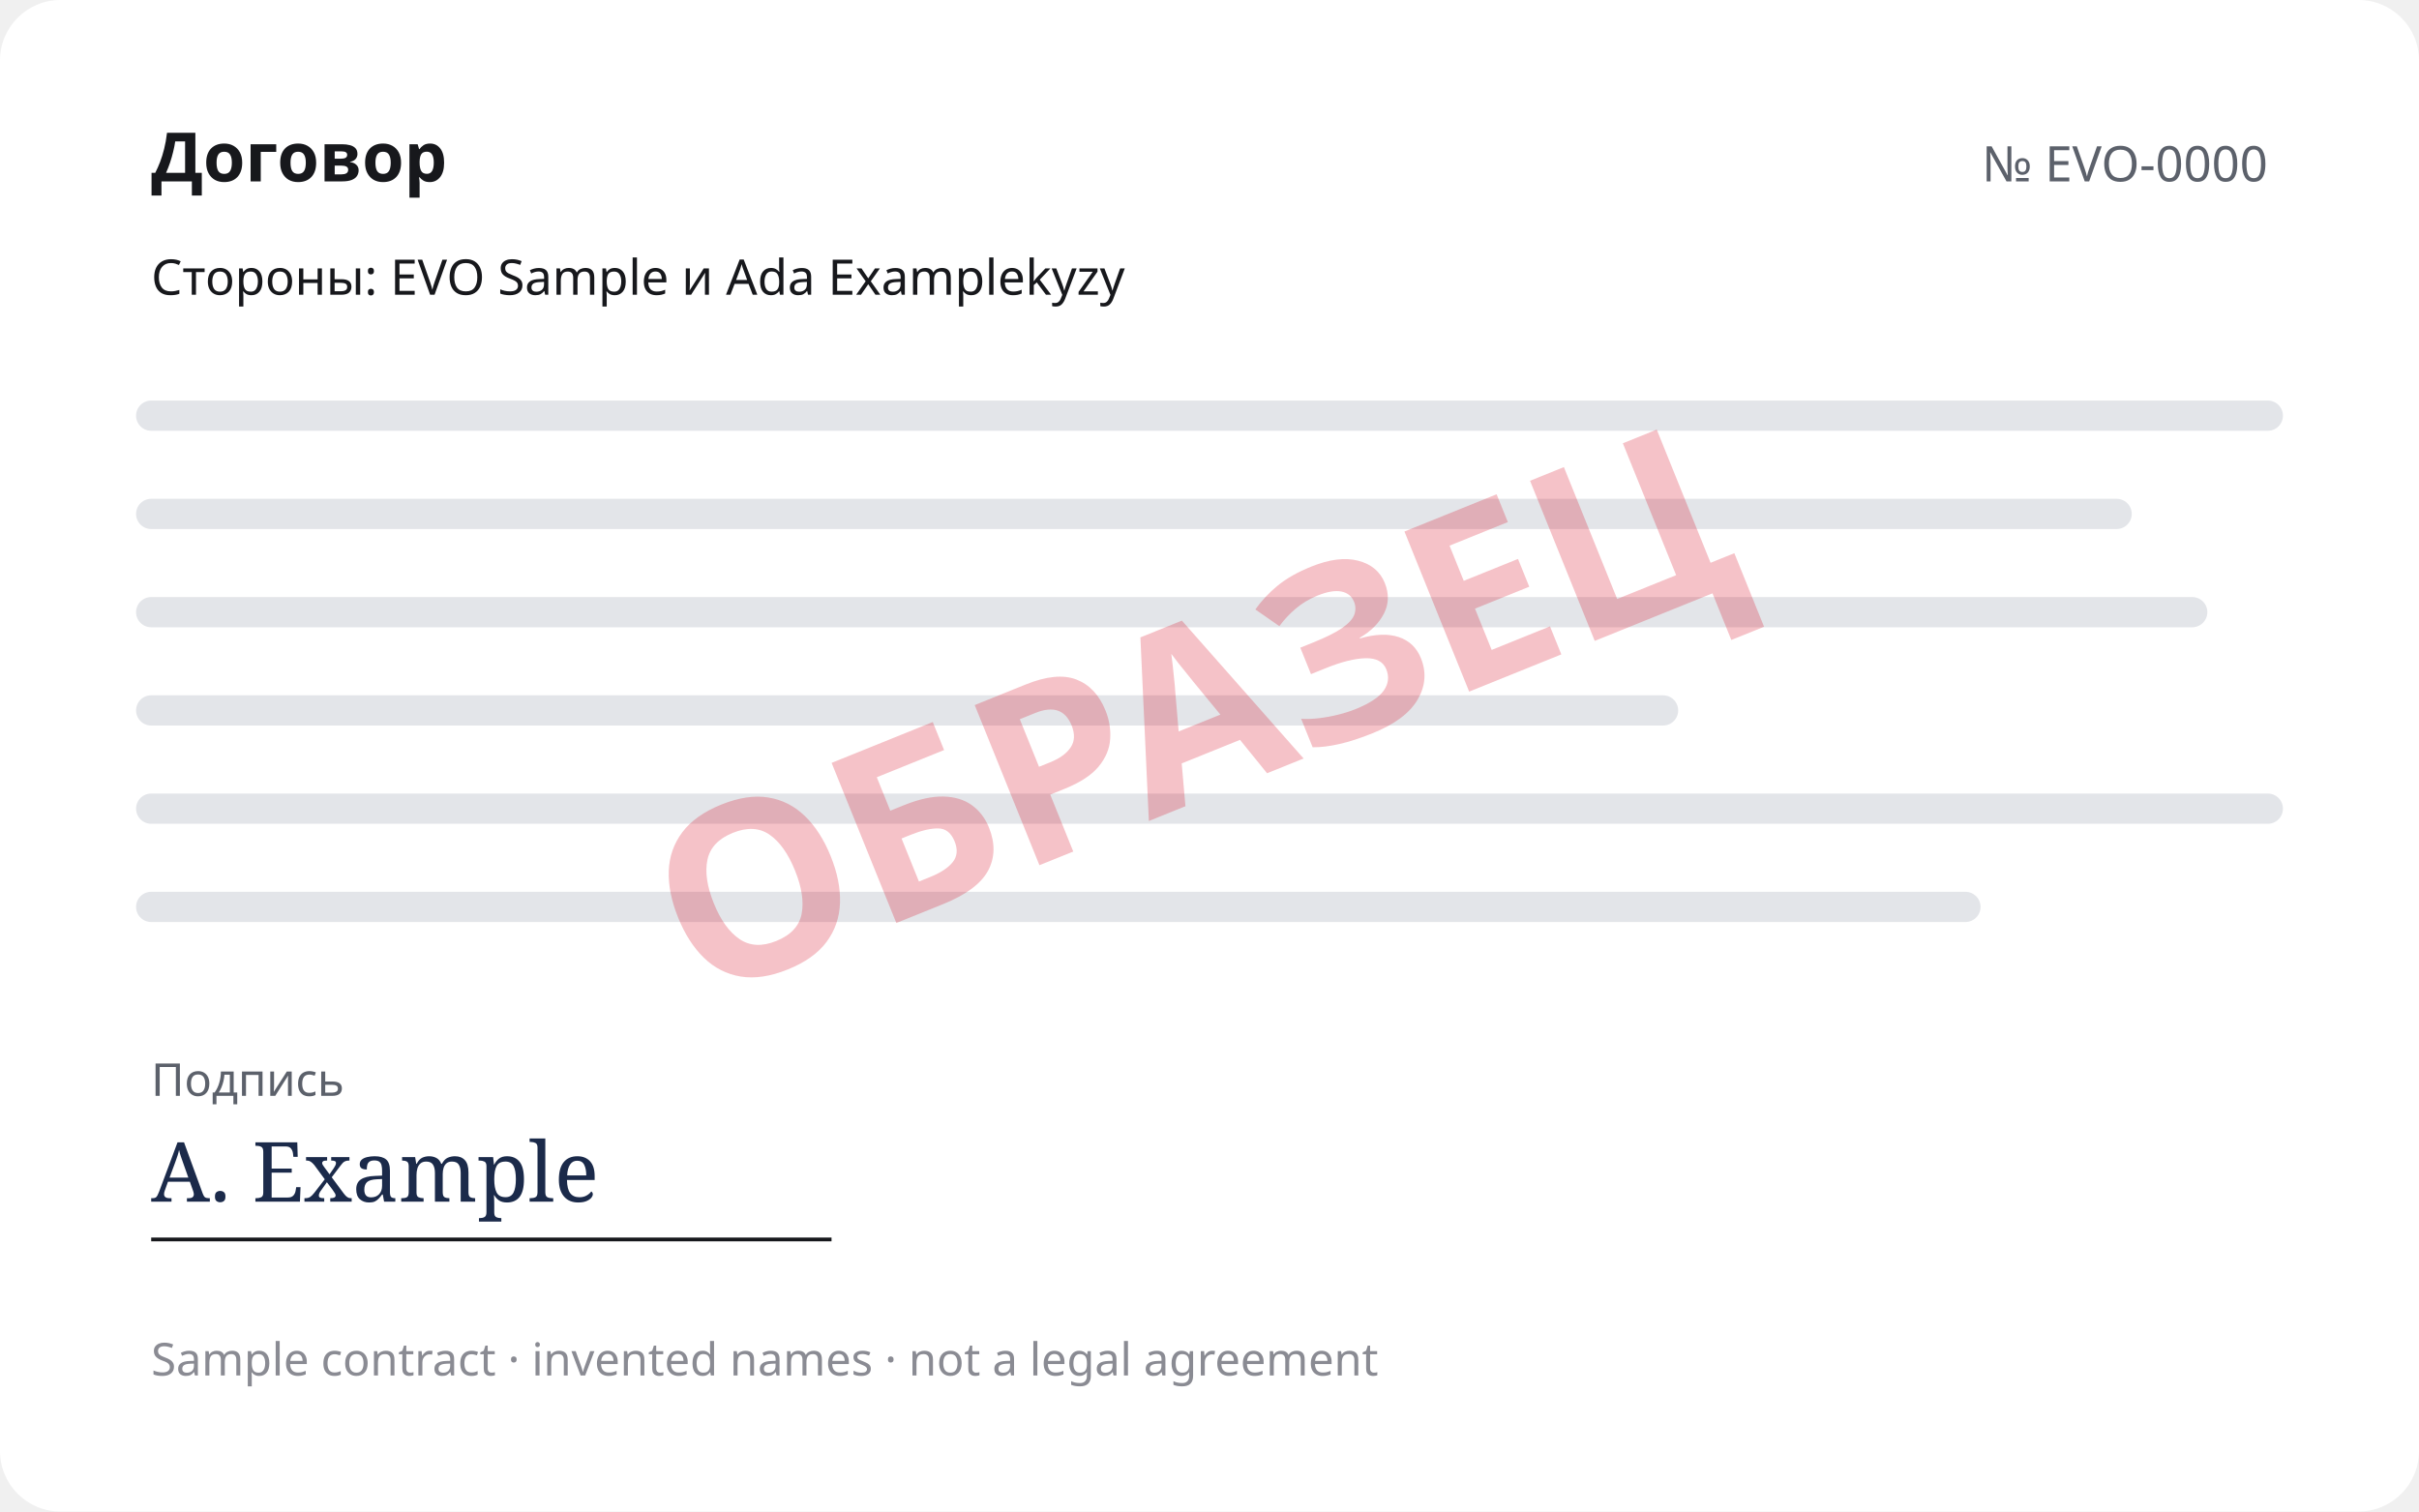
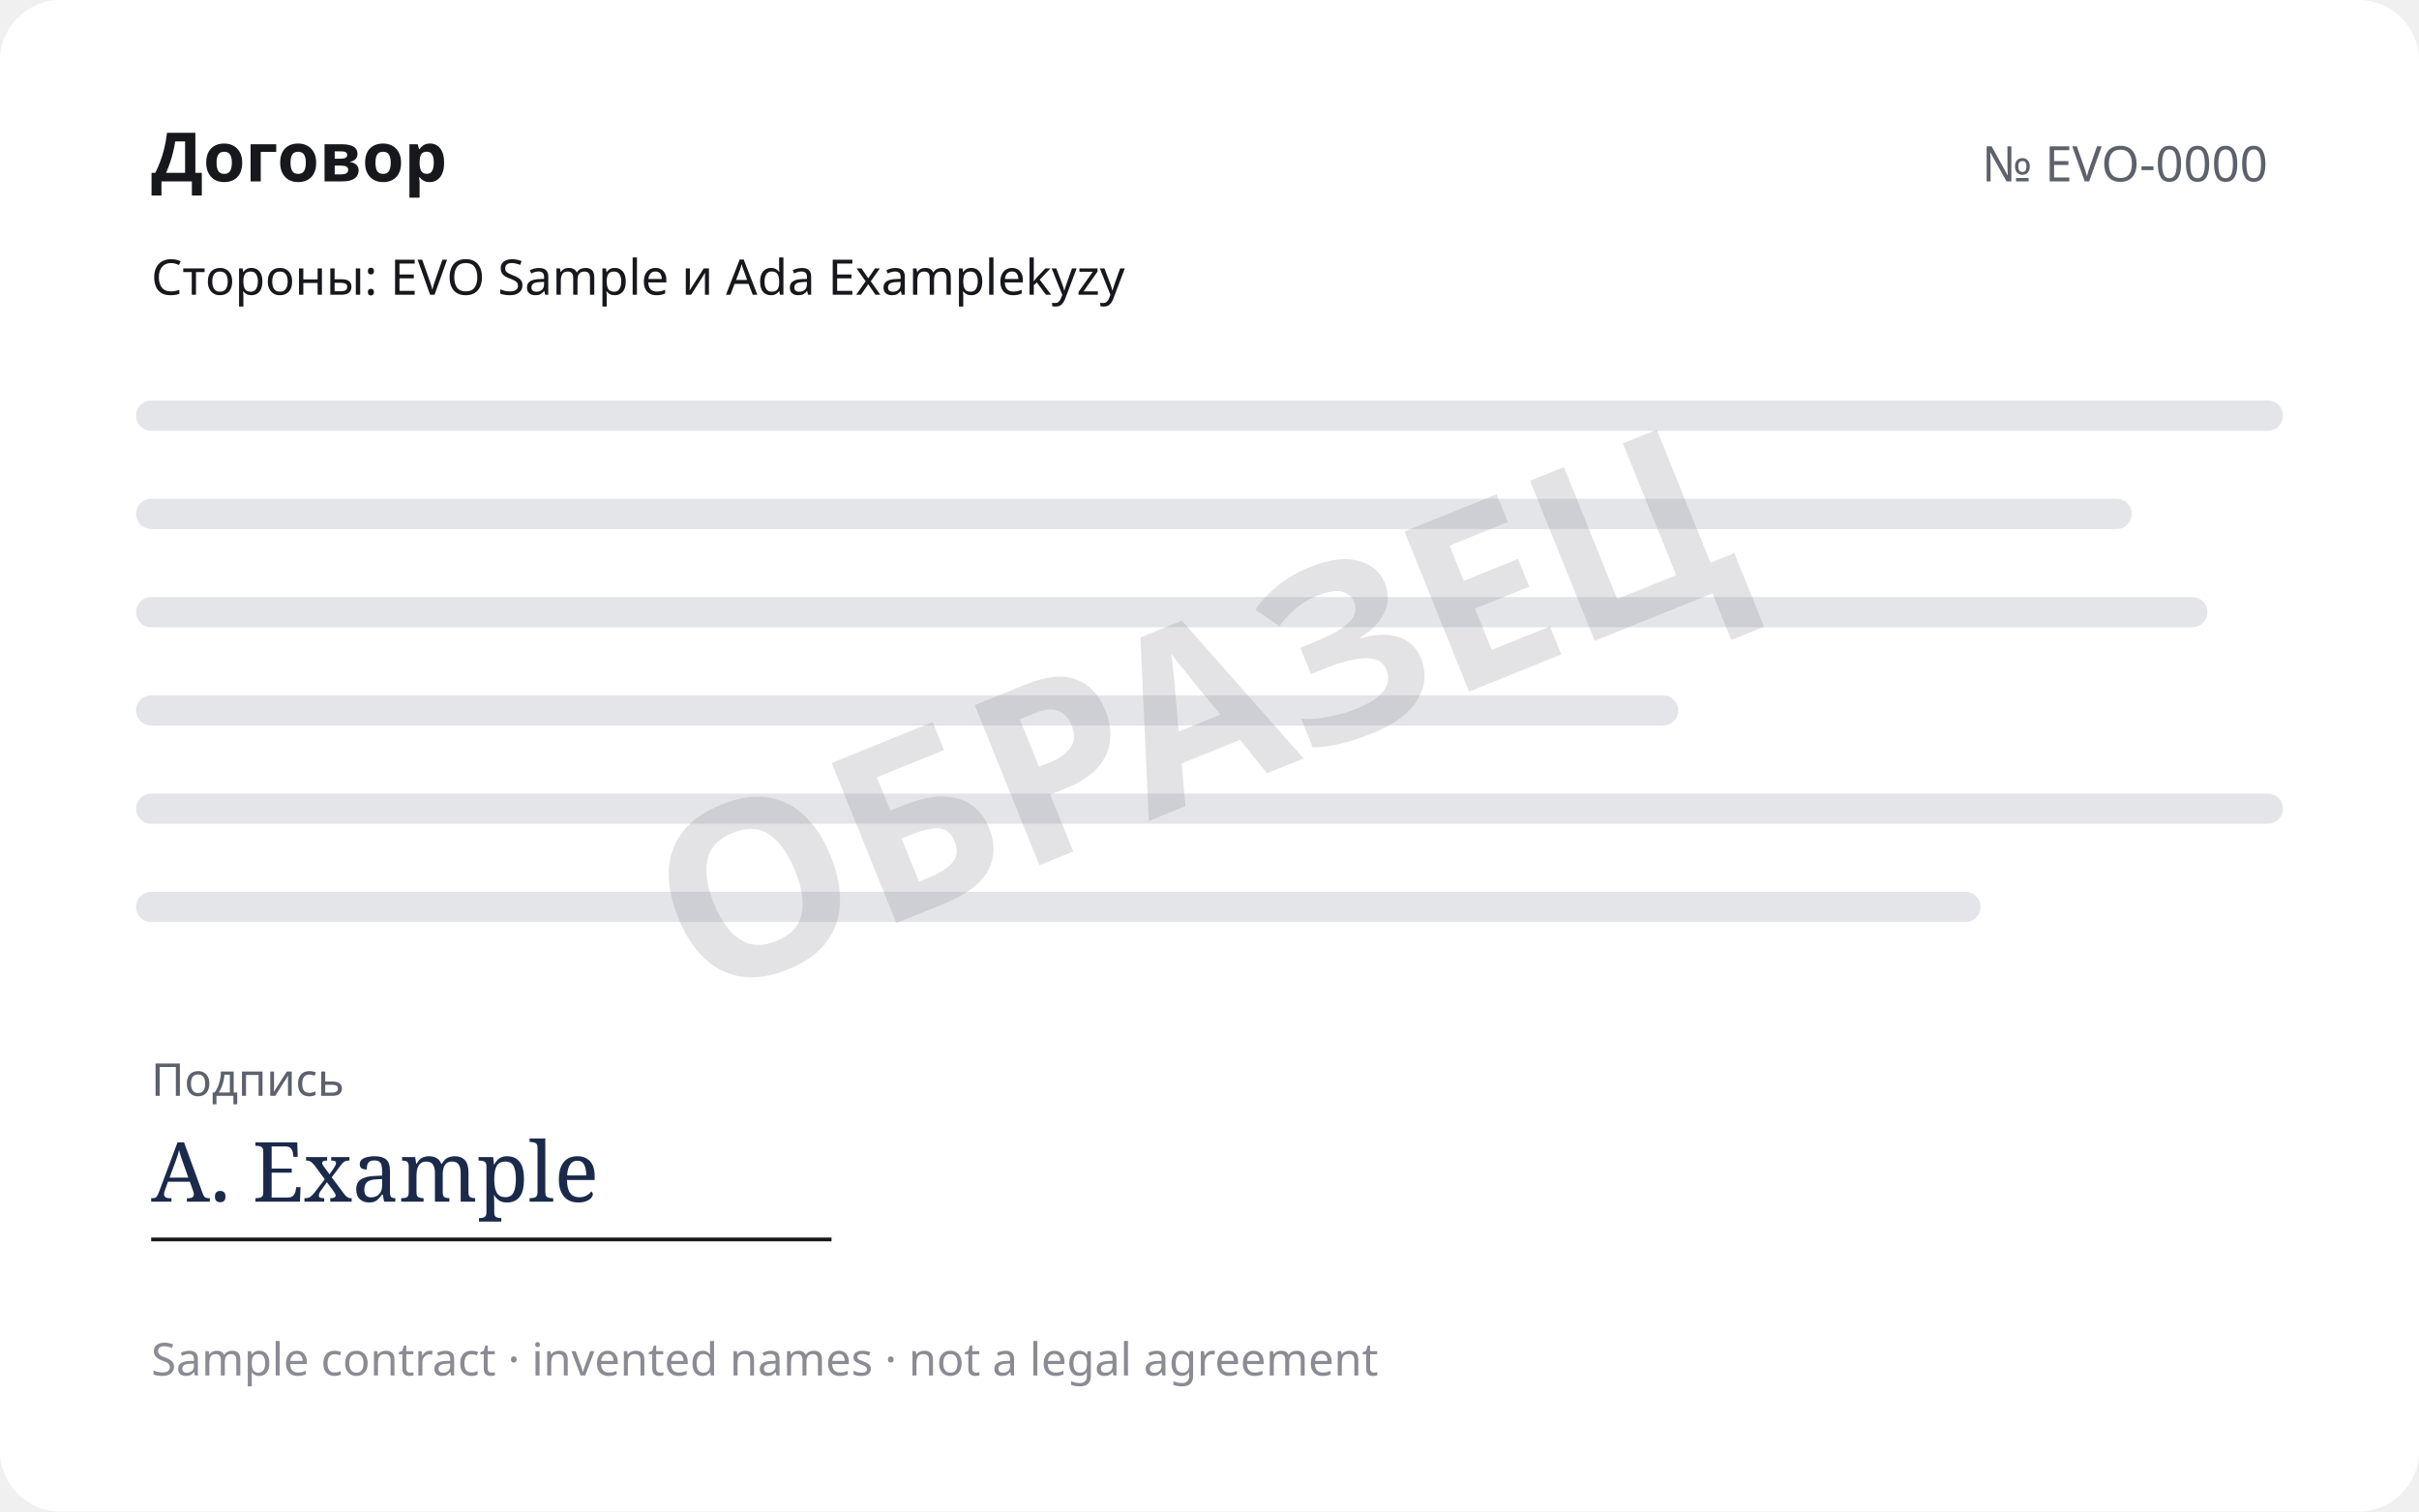
<svg xmlns="http://www.w3.org/2000/svg" viewBox="0 0 640 400" role="img" aria-label="Вымышленный образец договора">
  <rect width="640" height="400" rx="16" fill="#fff" />
  <text x="40" y="48" font-family="Golos Text, system-ui, sans-serif" font-size="18" font-weight="700" fill="#17181c">Договор</text>
  <text x="600" y="48" text-anchor="end" font-family="Golos Text, system-ui, sans-serif" font-size="13" fill="#5c616b">№ EVO-0000</text>
  <text x="40" y="78" font-family="Golos Text, system-ui, sans-serif" font-size="13" fill="#17181c">Стороны: EVO Sample и Ada Examplekyzy</text>
  <g stroke="#e3e5e9" stroke-width="8" stroke-linecap="round">
    <path d="M40 110h560M40 136h520M40 162h540M40 188h400M40 214h560M40 240h480" />
  </g>
  <text x="40" y="290" font-family="Golos Text, system-ui, sans-serif" font-size="12" fill="#5c616b">Подпись</text>
  <text x="40" y="318" font-family="Georgia, serif" font-size="22" fill="#1b2a4a">A. Example</text>
  <path d="M40 328h180" stroke="#17181c" />
  <text x="40" y="364" font-family="Golos Text, system-ui, sans-serif" font-size="12" fill="#8a8b93">Sample contract · invented names · not a legal agreement</text>
  <g transform="rotate(-22 320 200)" opacity="0.24">
-     <text x="320" y="210" text-anchor="middle" fill="#d70217" font-family="Golos Text, system-ui, sans-serif" font-size="64" font-weight="800">ОБРАЗЕЦ</text>
+     <text x="320" y="210" text-anchor="middle" fill="#8a8b93" font-family="Golos Text, system-ui, sans-serif" font-size="64" font-weight="800">ОБРАЗЕЦ</text>
  </g>
</svg>
